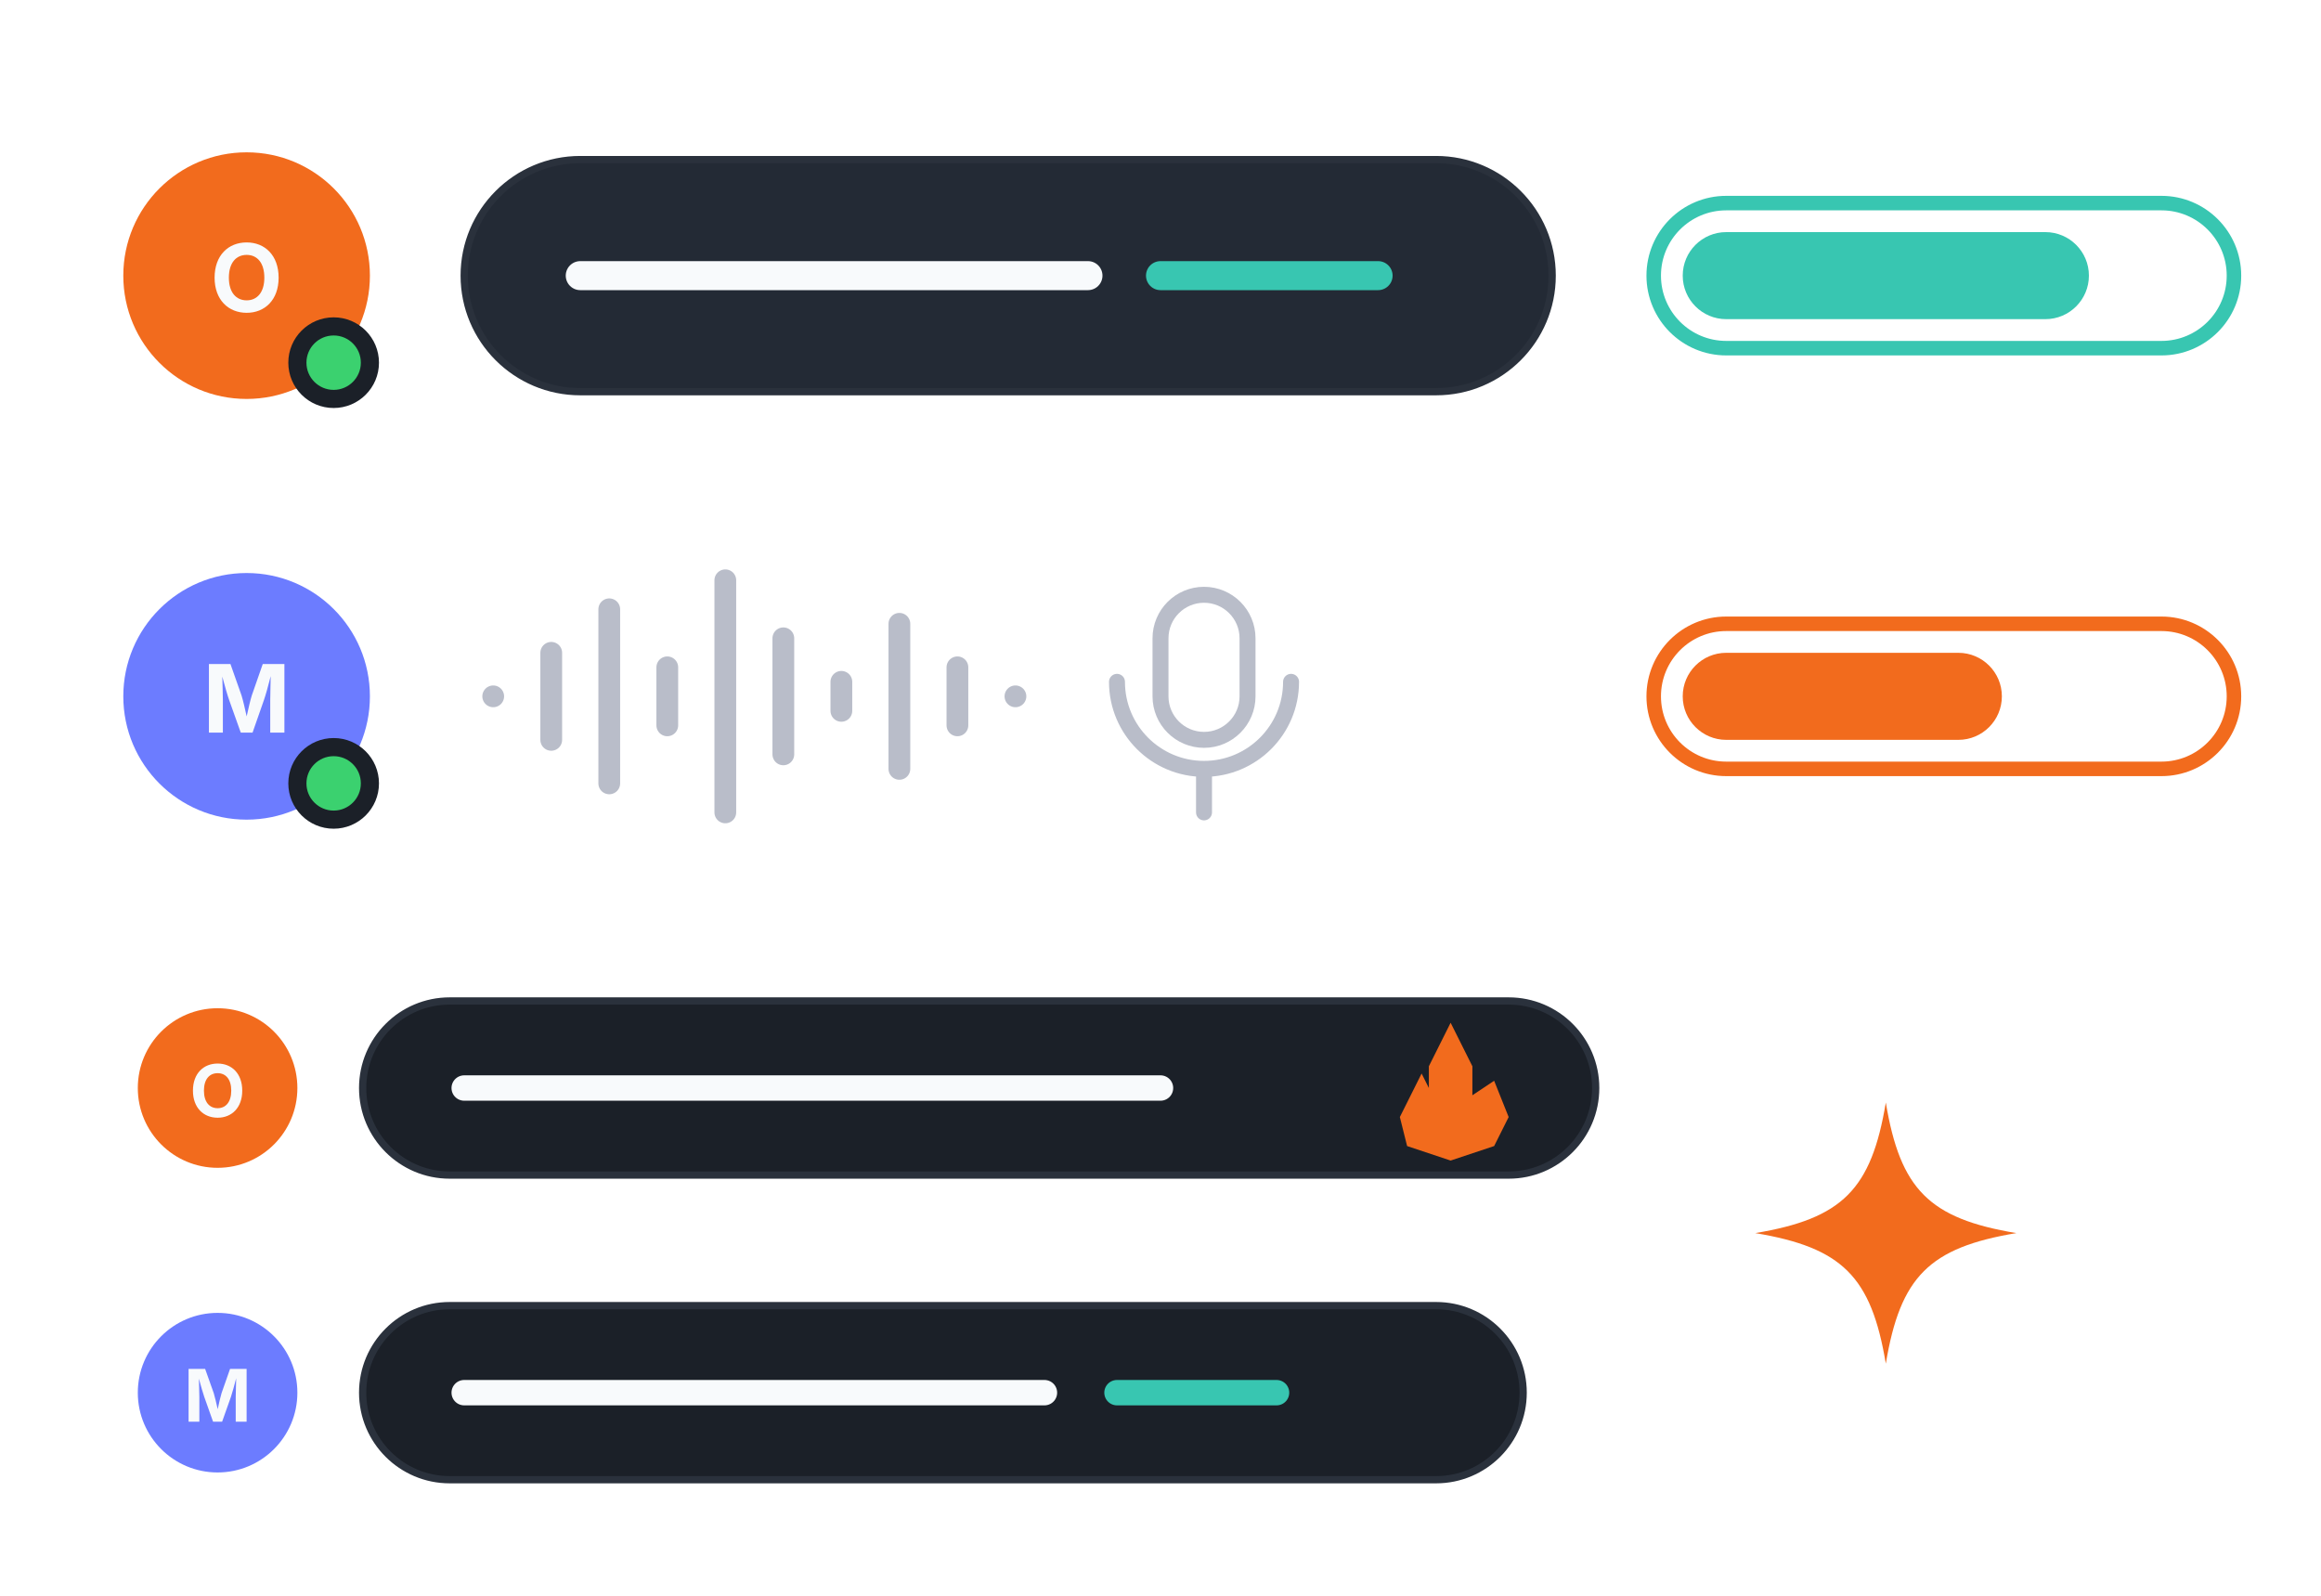
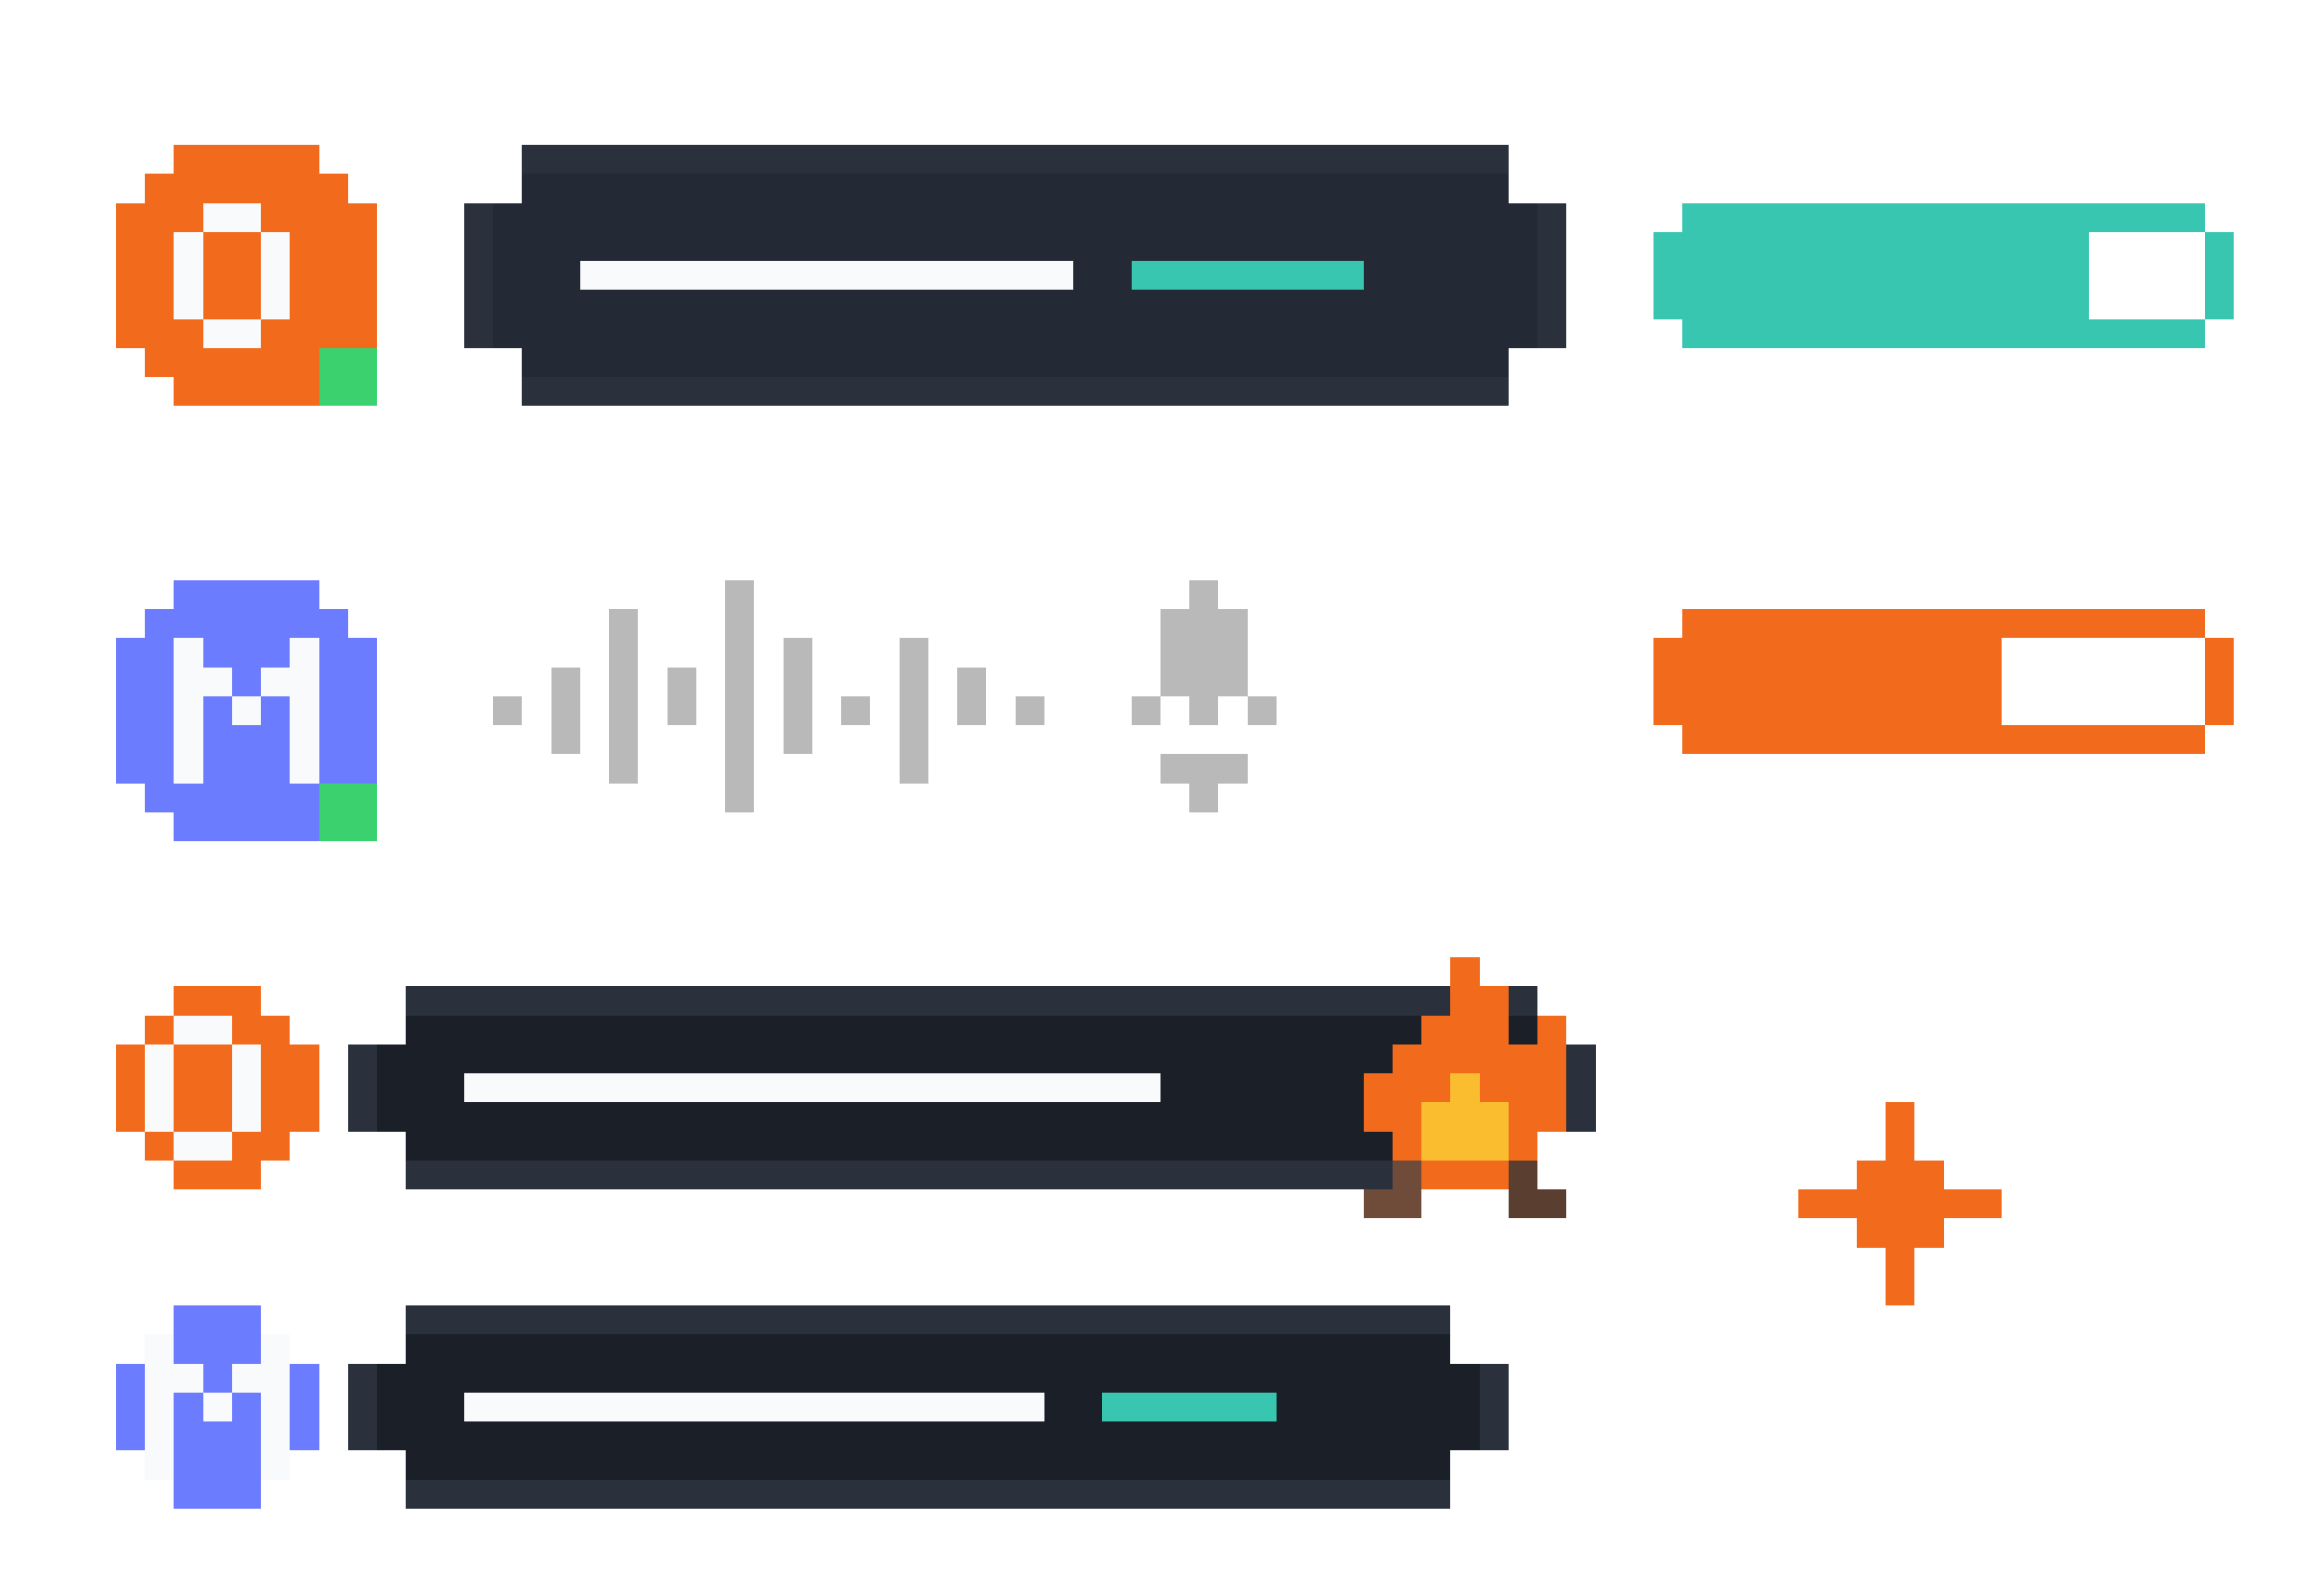
- <svg xmlns="http://www.w3.org/2000/svg" viewBox="0 0 320 220" role="img" aria-labelledby="t">
-   <g font-family="Inter, Arial, sans-serif" font-weight="700" font-size="13" text-anchor="middle">
-     <circle cx="34" cy="38" r="17" fill="#F26B1D" />
-     <text x="34" y="43" fill="#F8FAFC">O</text>
-     <circle cx="46" cy="50" r="5" fill="#3BD16F" stroke="#1B2028" stroke-width="2.5" />
-     <circle cx="34" cy="96" r="17" fill="#6C7CFF" />
-     <text x="34" y="101" fill="#F8FAFC">M</text>
-     <circle cx="46" cy="108" r="5" fill="#3BD16F" stroke="#1B2028" stroke-width="2.5" />
-   </g>
-   <rect x="64" y="22" width="150" height="32" rx="16" fill="#232A35" stroke="#2A313C" />
-   <path d="M80 38h70" stroke="#F8FAFC" stroke-width="4" stroke-linecap="round" />
-   <path d="M160 38h30" stroke="#38C6B1" stroke-width="4" stroke-linecap="round" />
-   <rect x="228" y="28" width="80" height="20" rx="10" fill="none" stroke="#38C6B1" stroke-width="2" />
-   <rect x="232" y="32" width="56" height="12" rx="6" fill="#38C6B1" />
-   <g stroke="#B9BDC9" stroke-width="3" stroke-linecap="round">
-     <path d="M68 96v0M76 90v12M84 84v24M92 92v8M100 80v32M108 88v16M116 94v4M124 86v20M132 92v8M140 96v0" />
-   </g>
-   <g fill="none" stroke="#B9BDC9" stroke-width="2.2" stroke-linecap="round">
-     <rect x="160" y="82" width="12" height="20" rx="6" />
-     <path d="M154 94a12 12 0 0 0 24 0M166 106v6" />
-   </g>
-   <rect x="228" y="86" width="80" height="20" rx="10" fill="none" stroke="#F26B1D" stroke-width="2" />
-   <rect x="232" y="90" width="44" height="12" rx="6" fill="#F26B1D" />
-   <g font-family="Inter, Arial, sans-serif" font-weight="700" font-size="10" text-anchor="middle">
-     <circle cx="30" cy="150" r="11" fill="#F26B1D" />
-     <text x="30" y="154" fill="#F8FAFC">O</text>
-     <circle cx="30" cy="192" r="11" fill="#6C7CFF" />
-     <text x="30" y="196" fill="#F8FAFC">M</text>
-   </g>
-   <rect x="50" y="138" width="170" height="24" rx="12" fill="#1B2028" stroke="#2A313C" />
-   <path d="M64 150h96" stroke="#F8FAFC" stroke-width="3.5" stroke-linecap="round" />
-   <polygon fill="#F26B1D" points="200,141 203,147 203,151 206,149 208,154 206,158 200,160 194,158 193,154 196,148 197,150 197,147" />
-   <rect x="50" y="180" width="160" height="24" rx="12" fill="#1B2028" stroke="#2A313C" />
-   <path d="M64 192h80" stroke="#F8FAFC" stroke-width="3.5" stroke-linecap="round" />
-   <path d="M154 192h22" stroke="#38C6B1" stroke-width="3.5" stroke-linecap="round" />
-   <path d="M260 152c2 12 6 16 18 18-12 2-16 6-18 18-2-12-6-16-18-18 12-2 16-6 18-18z" fill="#F26B1D" />
+ <svg xmlns="http://www.w3.org/2000/svg" viewBox="0 0 80 55" shape-rendering="crispEdges" role="img" aria-labelledby="t">
+   <style>.wv1{opacity:0}.wv0,.wv1{animation:wv 2.4s steps(1,end) infinite}.wv1{animation-delay:-1.2s}@keyframes wv{0%{opacity:1}50%{opacity:0}}.f{opacity:0;animation:pf 1.2s steps(1,end) infinite}.f0{opacity:1}.f1{animation-delay:-.9s}.f2{animation-delay:-.6s}.f3{animation-delay:-.3s}@keyframes pf{0%{opacity:1}25%{opacity:0}100%{opacity:0}}.tw{animation:tw 7s ease-in-out infinite}.tw1{animation-duration:9s;animation-delay:-3s}.tw2{animation-duration:11s;animation-delay:-6s}@keyframes tw{0%,100%{opacity:1}50%{opacity:.45}}@media (prefers-reduced-motion:reduce){*{animation:none!important}.f,.ec,.wv1,.em{opacity:0}.f0,.eo,.wv0{opacity:1}}</style>
+   <g fill="#232A35">
+     <rect x="18" y="6" width="34" height="1" />
+     <rect x="17" y="7" width="36" height="2" />
+     <rect x="17" y="9" width="3" height="1" />
+     <rect x="37" y="9" width="2" height="1" />
+     <rect x="47" y="9" width="6" height="1" />
+     <rect x="17" y="10" width="36" height="2" />
+     <rect x="18" y="12" width="34" height="1" />
+   </g>
+   <g fill="#F26B1D">
+     <rect x="6" y="5" width="5" height="1" />
+     <rect x="5" y="6" width="7" height="1" />
+     <rect x="4" y="7" width="3" height="1" />
+     <rect x="9" y="7" width="4" height="1" />
+     <rect x="4" y="8" width="2" height="3" />
+     <rect x="7" y="8" width="2" height="3" />
+     <rect x="10" y="8" width="3" height="3" />
+     <rect x="4" y="11" width="3" height="1" />
+     <rect x="9" y="11" width="4" height="1" />
+     <rect x="5" y="12" width="6" height="1" />
+     <rect x="6" y="13" width="5" height="1" />
+     <rect x="58" y="21" width="18" height="1" />
+     <rect x="57" y="22" width="12" height="3" />
+     <rect x="76" y="22" width="1" height="3" />
+     <rect x="58" y="25" width="18" height="1" />
+     <rect x="6" y="34" width="3" height="1" />
+     <rect x="5" y="35" width="1" height="1" />
+     <rect x="8" y="35" width="2" height="1" />
+     <rect x="4" y="36" width="1" height="3" />
+     <rect x="6" y="36" width="2" height="3" />
+     <rect x="9" y="36" width="2" height="3" />
+     <rect x="5" y="39" width="1" height="1" />
+     <rect x="8" y="39" width="2" height="1" />
+     <rect x="6" y="40" width="3" height="1" />
+   </g>
+   <g fill="#F8FAFC">
+     <rect x="7" y="7" width="2" height="1" />
+     <rect x="6" y="8" width="1" height="3" />
+     <rect x="9" y="8" width="1" height="3" />
+     <rect x="20" y="9" width="17" height="1" />
+     <rect x="7" y="11" width="2" height="1" />
+     <rect x="6" y="22" width="1" height="1" />
+     <rect x="10" y="22" width="1" height="1" />
+     <rect x="6" y="23" width="2" height="1" />
+     <rect x="9" y="23" width="2" height="1" />
+     <rect x="6" y="24" width="1" height="3" />
+     <rect x="8" y="24" width="1" height="1" />
+     <rect x="10" y="24" width="1" height="3" />
+     <rect x="6" y="35" width="2" height="1" />
+     <rect x="5" y="36" width="1" height="3" />
+     <rect x="8" y="36" width="1" height="3" />
+     <rect x="16" y="37" width="24" height="1" />
+     <rect x="6" y="39" width="2" height="1" />
+     <rect x="5" y="46" width="1" height="1" />
+     <rect x="9" y="46" width="1" height="1" />
+     <rect x="5" y="47" width="2" height="1" />
+     <rect x="8" y="47" width="2" height="1" />
+     <rect x="5" y="48" width="1" height="3" />
+     <rect x="7" y="48" width="1" height="1" />
+     <rect x="9" y="48" width="1" height="3" />
+     <rect x="16" y="48" width="20" height="1" />
+   </g>
+   <g fill="#38C6B1">
+     <rect x="58" y="7" width="18" height="1" />
+     <rect x="57" y="8" width="15" height="3" />
+     <rect x="76" y="8" width="1" height="3" />
+     <rect x="39" y="9" width="8" height="1" />
+     <rect x="58" y="11" width="18" height="1" />
+     <rect x="38" y="48" width="6" height="1" />
+   </g>
+   <g fill="#2A313C">
+     <rect x="18" y="5" width="34" height="1" />
+     <rect x="16" y="7" width="1" height="5" />
+     <rect x="53" y="7" width="1" height="5" />
+     <rect x="18" y="13" width="34" height="1" />
+     <rect x="14" y="34" width="39" height="1" />
+     <rect x="12" y="36" width="1" height="3" />
+     <rect x="54" y="36" width="1" height="3" />
+     <rect x="14" y="40" width="34" height="1" />
+     <rect x="14" y="45" width="36" height="1" />
+     <rect x="12" y="47" width="1" height="3" />
+     <rect x="51" y="47" width="1" height="3" />
+     <rect x="14" y="51" width="36" height="1" />
+   </g>
+   <g fill="#B9B9B9">
+     <rect x="41" y="20" width="1" height="1" />
+     <rect x="40" y="21" width="3" height="3" />
+     <rect x="39" y="24" width="1" height="1" />
+     <rect x="41" y="24" width="1" height="1" />
+     <rect x="43" y="24" width="1" height="1" />
+     <rect x="40" y="26" width="3" height="1" />
+     <rect x="41" y="27" width="1" height="1" />
+   </g>
+   <g fill="#6C7CFF">
+     <rect x="6" y="20" width="5" height="1" />
+     <rect x="5" y="21" width="7" height="1" />
+     <rect x="4" y="22" width="2" height="5" />
+     <rect x="7" y="22" width="3" height="1" />
+     <rect x="11" y="22" width="2" height="5" />
+     <rect x="8" y="23" width="1" height="1" />
+     <rect x="7" y="24" width="1" height="1" />
+     <rect x="9" y="24" width="1" height="1" />
+     <rect x="7" y="25" width="3" height="2" />
+     <rect x="5" y="27" width="6" height="1" />
+     <rect x="6" y="28" width="5" height="1" />
+     <rect x="6" y="45" width="3" height="2" />
+     <rect x="4" y="47" width="1" height="3" />
+     <rect x="7" y="47" width="1" height="1" />
+     <rect x="10" y="47" width="1" height="3" />
+     <rect x="6" y="48" width="1" height="1" />
+     <rect x="8" y="48" width="1" height="1" />
+     <rect x="6" y="49" width="3" height="3" />
+   </g>
+   <g fill="#3BD16F">
+     <rect x="11" y="12" width="2" height="2" />
+     <rect x="11" y="27" width="2" height="2" />
+   </g>
+   <g fill="#1B2028">
+     <rect x="14" y="35" width="39" height="1" />
+     <rect x="13" y="36" width="41" height="1" />
+     <rect x="13" y="37" width="3" height="1" />
+     <rect x="40" y="37" width="14" height="1" />
+     <rect x="13" y="38" width="34" height="1" />
+     <rect x="49" y="38" width="3" height="1" />
+     <rect x="14" y="39" width="34" height="1" />
+     <rect x="14" y="46" width="36" height="1" />
+     <rect x="13" y="47" width="38" height="1" />
+     <rect x="13" y="48" width="3" height="1" />
+     <rect x="36" y="48" width="2" height="1" />
+     <rect x="44" y="48" width="7" height="1" />
+     <rect x="13" y="49" width="38" height="1" />
+     <rect x="14" y="50" width="36" height="1" />
+   </g>
+   <g fill="#5A3E30">
+     <rect x="47" y="38" width="2" height="1" />
+     <rect x="48" y="39" width="2" height="1" />
+     <rect x="51" y="40" width="2" height="1" />
+     <rect x="52" y="41" width="2" height="1" />
+   </g>
+   <g fill="#6E4C39">
+     <rect x="52" y="38" width="2" height="1" />
+     <rect x="50" y="39" width="3" height="1" />
+     <rect x="48" y="40" width="3" height="1" />
+     <rect x="47" y="41" width="2" height="1" />
+   </g>
+   <g class="wv wv0">
+     <g fill="#B9B9B9">
+       <rect x="25" y="20" width="1" height="8" />
+       <rect x="21" y="21" width="1" height="6" />
+       <rect x="27" y="22" width="1" height="4" />
+       <rect x="31" y="22" width="1" height="5" />
+       <rect x="19" y="23" width="1" height="3" />
+       <rect x="23" y="23" width="1" height="2" />
+       <rect x="33" y="23" width="1" height="2" />
+       <rect x="17" y="24" width="1" height="1" />
+       <rect x="29" y="24" width="1" height="1" />
+       <rect x="35" y="24" width="1" height="1" />
+     </g>
+   </g>
+   <g class="wv wv1">
+     <g fill="#B9B9B9">
+       <rect x="23" y="21" width="1" height="6" />
+       <rect x="27" y="21" width="1" height="7" />
+       <rect x="19" y="22" width="1" height="5" />
+       <rect x="25" y="22" width="1" height="4" />
+       <rect x="33" y="22" width="1" height="4" />
+       <rect x="17" y="23" width="1" height="2" />
+       <rect x="21" y="23" width="1" height="3" />
+       <rect x="29" y="23" width="1" height="3" />
+       <rect x="31" y="23" width="1" height="2" />
+       <rect x="35" y="24" width="1" height="1" />
+     </g>
+   </g>
+   <g class="f f0">
+     <g fill="#F26B1D">
+       <rect x="50" y="33" width="1" height="1" />
+       <rect x="50" y="34" width="2" height="1" />
+       <rect x="49" y="35" width="3" height="1" />
+       <rect x="53" y="35" width="1" height="1" />
+       <rect x="48" y="36" width="6" height="1" />
+       <rect x="47" y="37" width="3" height="1" />
+       <rect x="51" y="37" width="3" height="1" />
+       <rect x="47" y="38" width="2" height="1" />
+       <rect x="52" y="38" width="2" height="1" />
+       <rect x="48" y="39" width="1" height="1" />
+       <rect x="52" y="39" width="1" height="1" />
+       <rect x="49" y="40" width="3" height="1" />
+     </g>
+     <g fill="#FABD2F">
+       <rect x="50" y="37" width="1" height="1" />
+       <rect x="49" y="38" width="3" height="2" />
+     </g>
+   </g>
+   <g class="f f1">
+     <g fill="#F26B1D">
+       <rect x="51" y="33" width="1" height="1" />
+       <rect x="51" y="34" width="3" height="1" />
+       <rect x="49" y="35" width="3" height="1" />
+       <rect x="53" y="35" width="1" height="1" />
+       <rect x="48" y="36" width="6" height="1" />
+       <rect x="47" y="37" width="3" height="1" />
+       <rect x="51" y="37" width="3" height="1" />
+       <rect x="47" y="38" width="2" height="1" />
+       <rect x="52" y="38" width="2" height="1" />
+       <rect x="48" y="39" width="1" height="1" />
+       <rect x="52" y="39" width="1" height="1" />
+       <rect x="49" y="40" width="3" height="1" />
+     </g>
+     <g fill="#FABD2F">
+       <rect x="50" y="37" width="1" height="1" />
+       <rect x="49" y="38" width="3" height="2" />
+     </g>
+   </g>
+   <g class="f f2">
+     <g fill="#F26B1D">
+       <rect x="50" y="32" width="1" height="2" />
+       <rect x="50" y="34" width="2" height="1" />
+       <rect x="49" y="35" width="3" height="1" />
+       <rect x="53" y="35" width="1" height="1" />
+       <rect x="48" y="36" width="6" height="1" />
+       <rect x="47" y="37" width="3" height="1" />
+       <rect x="51" y="37" width="3" height="1" />
+       <rect x="47" y="38" width="2" height="1" />
+       <rect x="52" y="38" width="2" height="1" />
+       <rect x="48" y="39" width="1" height="1" />
+       <rect x="52" y="39" width="1" height="1" />
+       <rect x="49" y="40" width="3" height="1" />
+     </g>
+     <g fill="#FABD2F">
+       <rect x="50" y="37" width="1" height="1" />
+       <rect x="49" y="38" width="3" height="2" />
+     </g>
+   </g>
+   <g class="f f3">
+     <g fill="#F26B1D">
+       <rect x="49" y="33" width="1" height="1" />
+       <rect x="49" y="34" width="2" height="1" />
+       <rect x="49" y="35" width="3" height="1" />
+       <rect x="53" y="35" width="1" height="1" />
+       <rect x="48" y="36" width="6" height="1" />
+       <rect x="47" y="37" width="3" height="1" />
+       <rect x="51" y="37" width="3" height="1" />
+       <rect x="47" y="38" width="2" height="1" />
+       <rect x="52" y="38" width="2" height="1" />
+       <rect x="48" y="39" width="1" height="1" />
+       <rect x="52" y="39" width="1" height="1" />
+       <rect x="49" y="40" width="3" height="1" />
+     </g>
+     <g fill="#FABD2F">
+       <rect x="50" y="37" width="1" height="1" />
+       <rect x="49" y="38" width="3" height="2" />
+     </g>
+   </g>
+   <g class="tw tw1">
+     <g fill="#F26B1D">
+       <rect x="65" y="38" width="1" height="2" />
+       <rect x="64" y="40" width="3" height="1" />
+       <rect x="62" y="41" width="7" height="1" />
+       <rect x="64" y="42" width="3" height="1" />
+       <rect x="65" y="43" width="1" height="2" />
+     </g>
+   </g>
</svg>
